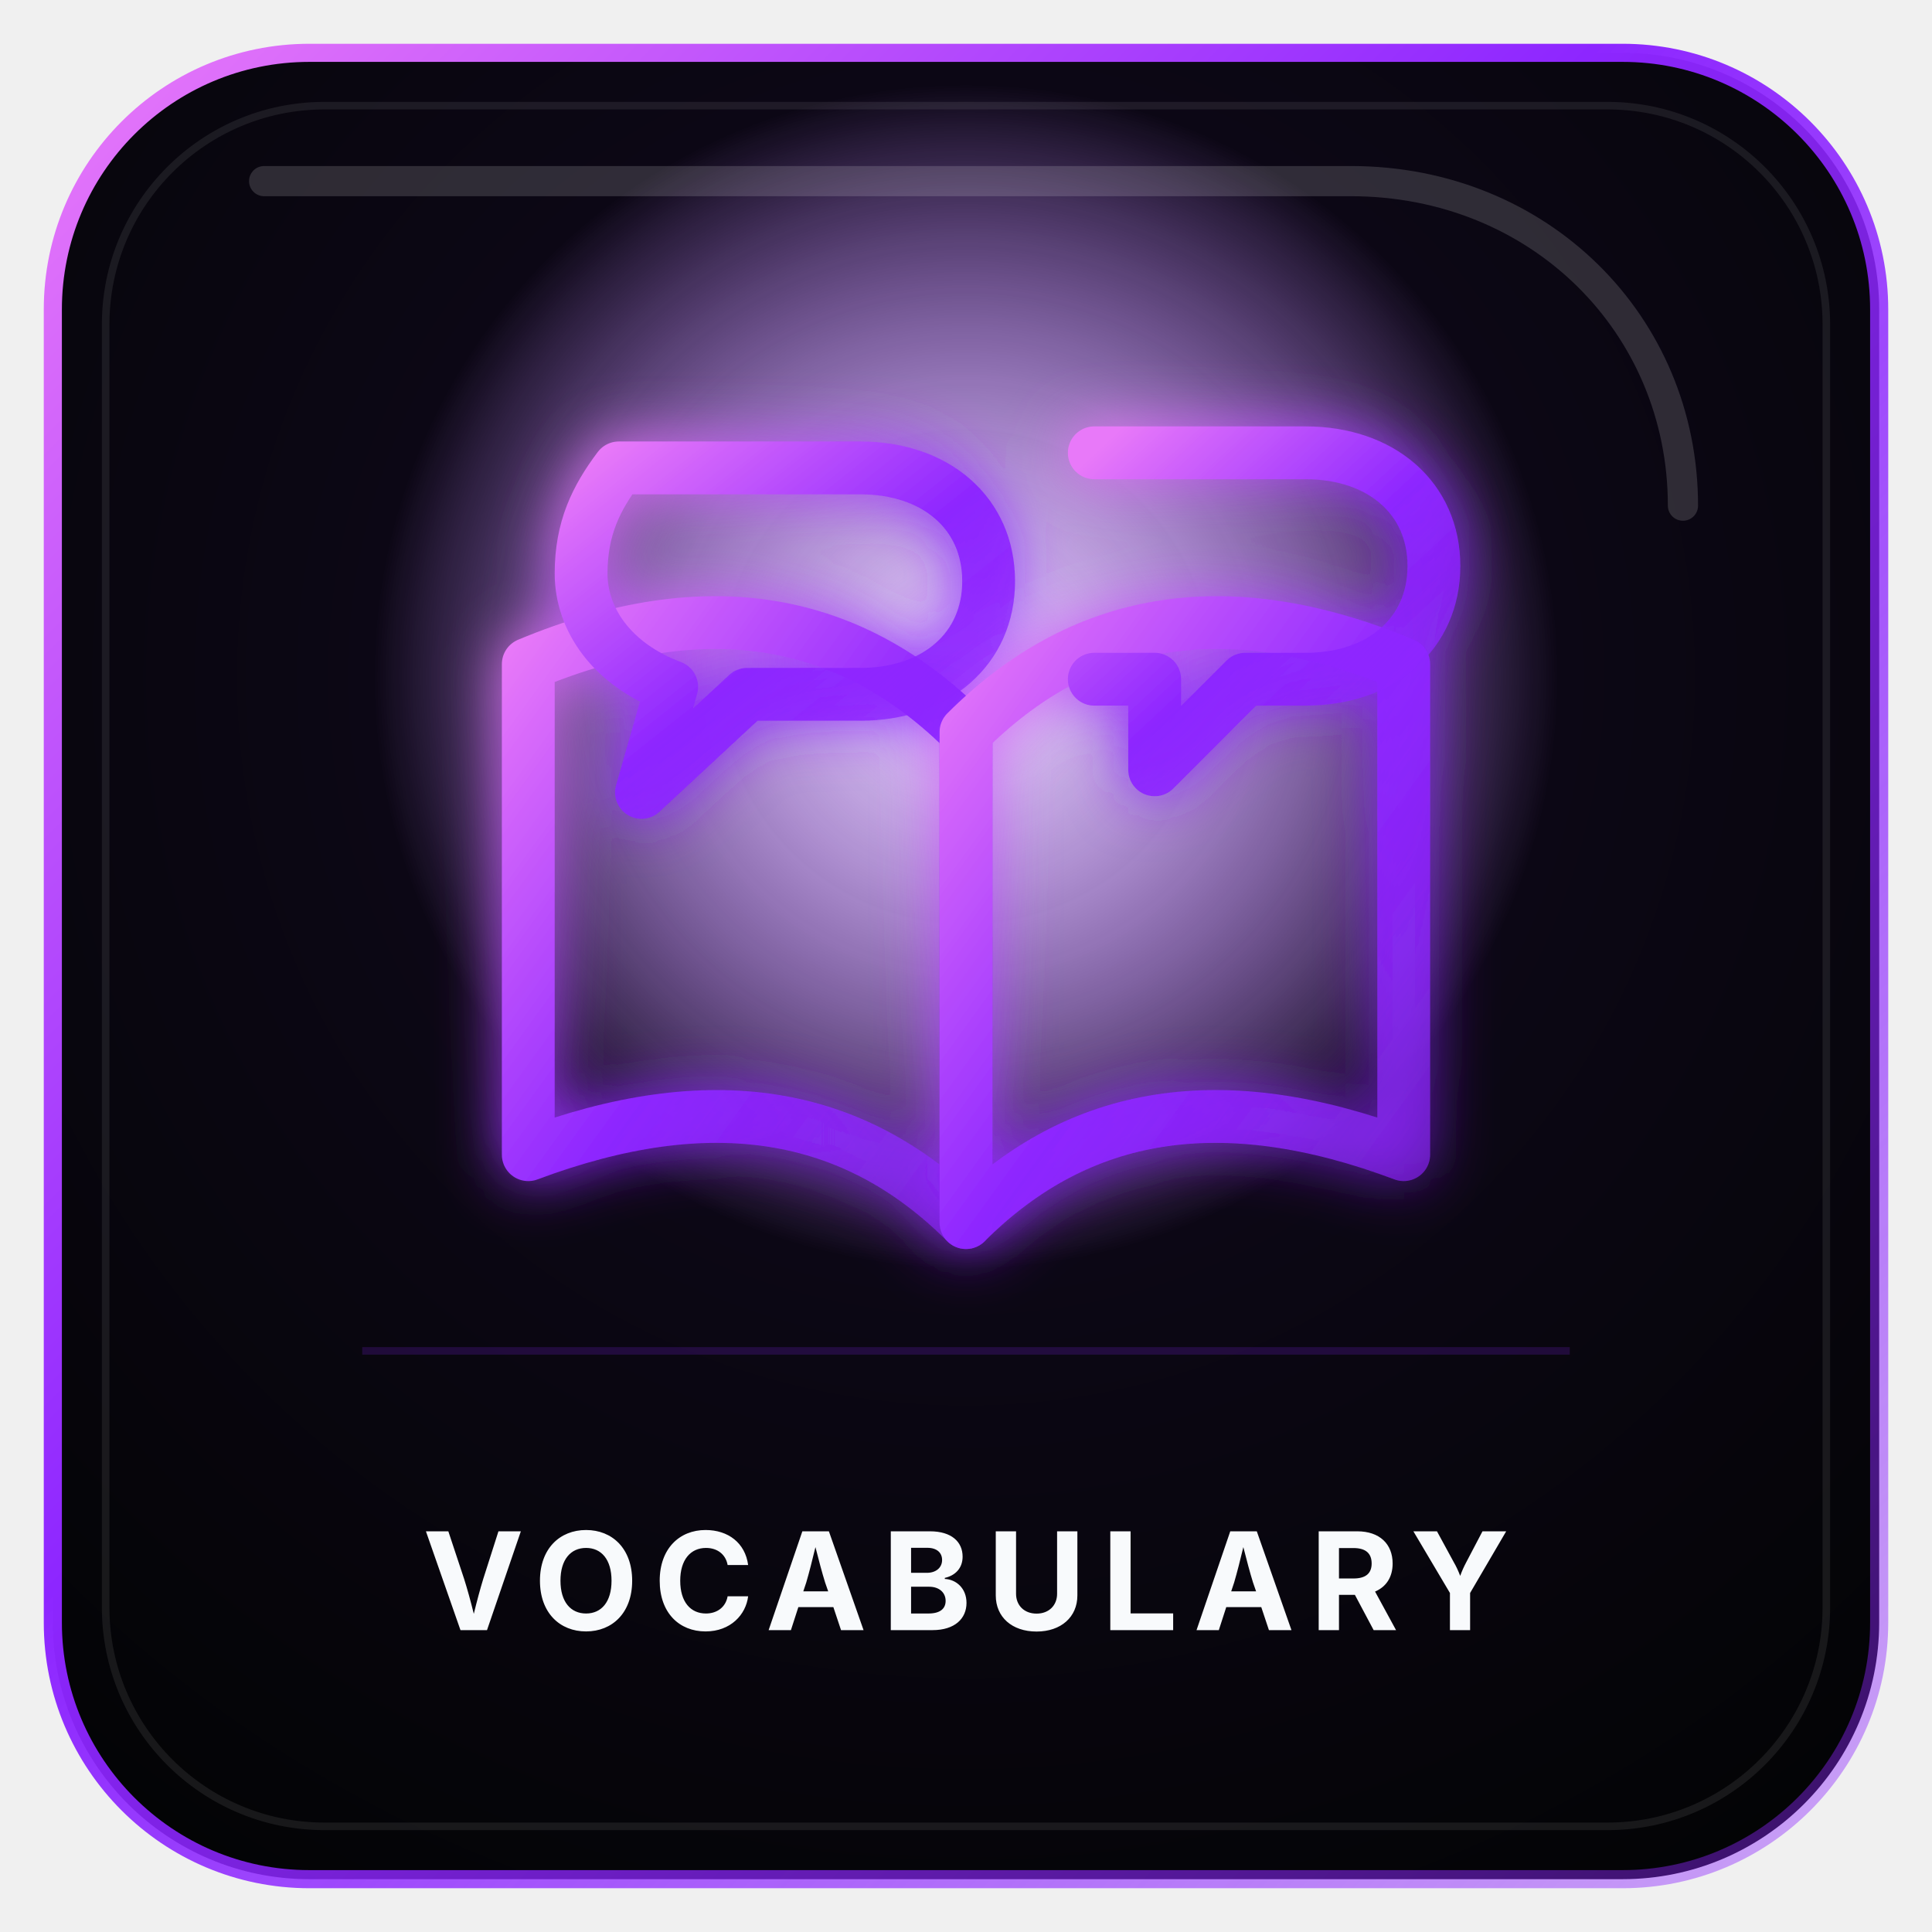
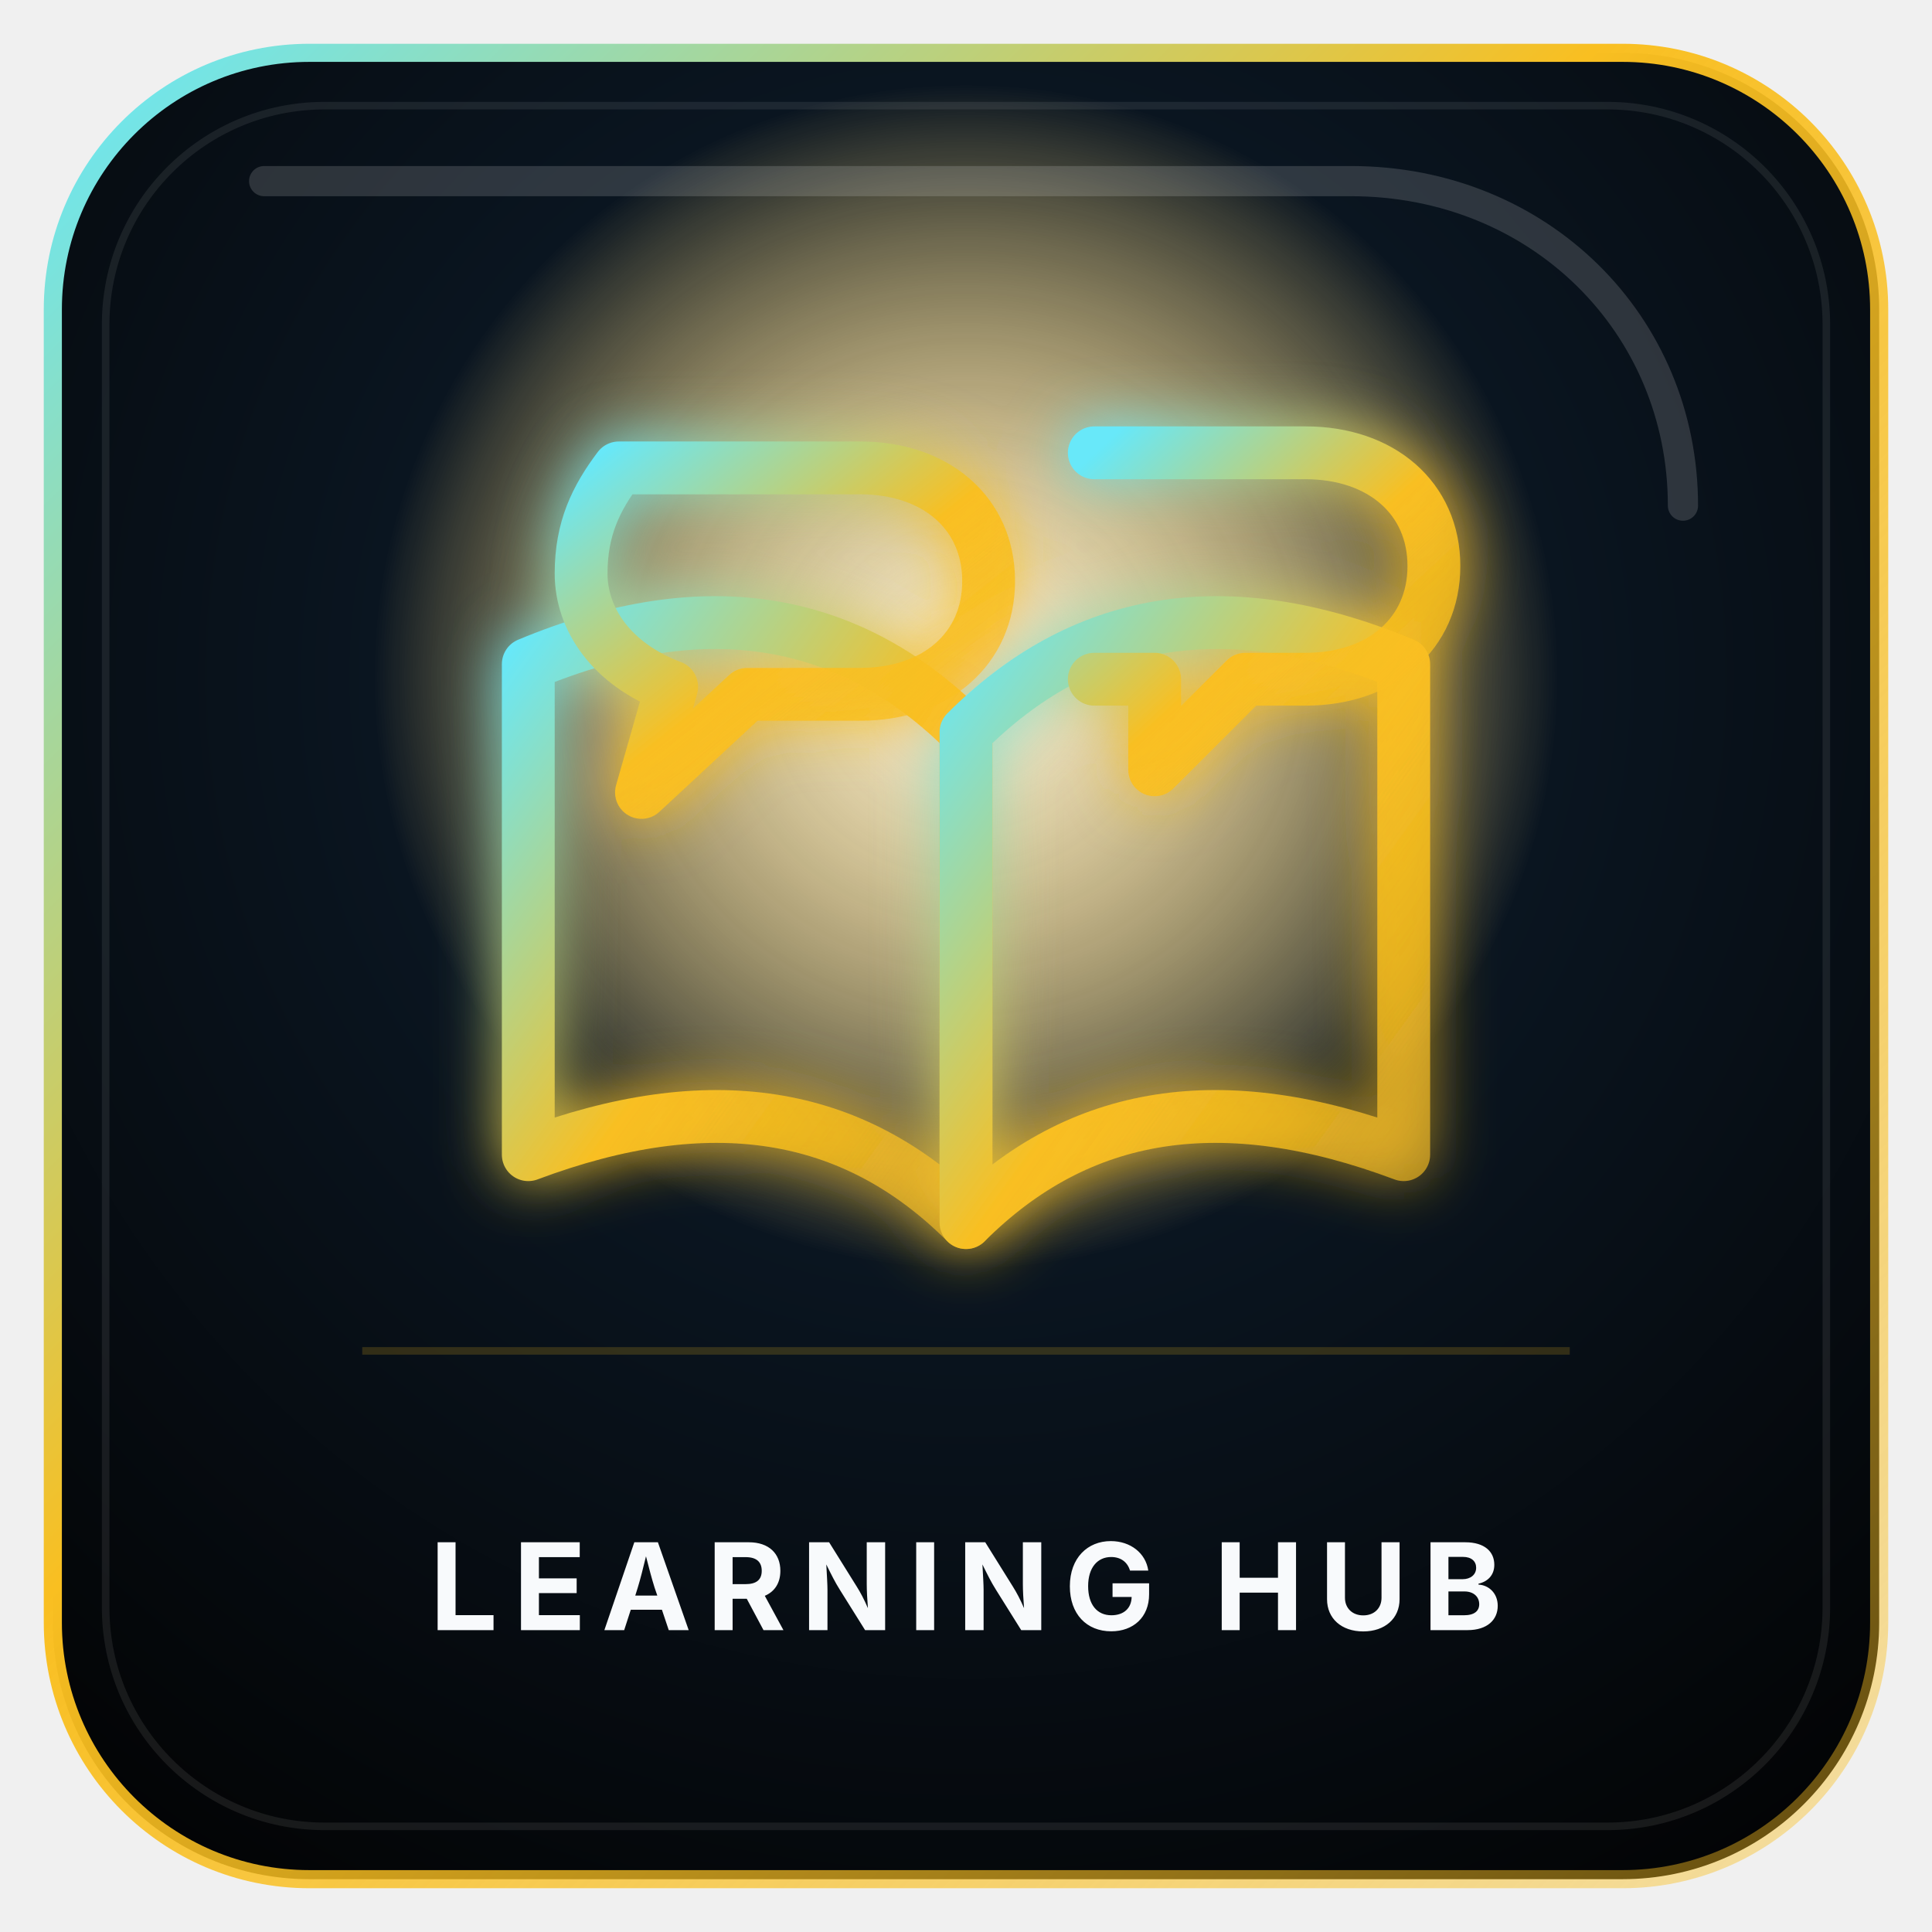
<svg xmlns="http://www.w3.org/2000/svg" width="256" height="256" viewBox="0 0 256 256" role="img" aria-labelledby="vocabulary-title vocabulary-desc" shape-rendering="geometricPrecision">
  <defs>
    <radialGradient id="bg" cx="50%" cy="34%" r="78%">
-       <stop offset="0%" stop-color="#8D26FF" stop-opacity=".14" />
-       <stop offset="42%" stop-color="#0C0715" />
+       <stop offset="0%" stop-color="#F9BF21" stop-opacity=".14" />
+       <stop offset="42%" stop-color="#0A1520" />
      <stop offset="100%" stop-color="#030405" />
    </radialGradient>
    <linearGradient id="rim" x1="0" y1="0" x2="1" y2="1">
-       <stop offset="0%" stop-color="#E879F9" />
-       <stop offset="42%" stop-color="#8D26FF" />
-       <stop offset="100%" stop-color="#8D26FF" stop-opacity=".38" />
+       <stop offset="0%" stop-color="#67E8F9" />
+       <stop offset="42%" stop-color="#F9BF21" />
+       <stop offset="100%" stop-color="#F9BF21" stop-opacity=".38" />
    </linearGradient>
    <linearGradient id="icon" x1="0" y1="0" x2="1" y2="1">
-       <stop offset="0%" stop-color="#E879F9" />
-       <stop offset="52%" stop-color="#8D26FF" />
-       <stop offset="100%" stop-color="#8D26FF" stop-opacity=".62" />
+       <stop offset="0%" stop-color="#67E8F9" />
+       <stop offset="52%" stop-color="#F9BF21" />
+       <stop offset="100%" stop-color="#F9BF21" stop-opacity=".62" />
    </linearGradient>
    <filter id="glow" x="-40%" y="-40%" width="180%" height="180%">
      <feGaussianBlur stdDeviation="4" result="b" />
      <feMerge>
        <feMergeNode in="b" />
        <feMergeNode in="SourceGraphic" />
      </feMerge>
    </filter>
  </defs>
  <rect x="7" y="7" width="242" height="242" rx="34" fill="url(#bg)" stroke="url(#rim)" stroke-width="2.4" />
  <rect x="14" y="14" width="228" height="228" rx="29" fill="none" stroke="#FFFFFF" stroke-opacity=".08" />
  <path d="M35 24h144c25 0 44 19 44 43" fill="none" stroke="#FFFFFF" stroke-opacity=".15" stroke-width="4" stroke-linecap="round" />
-   <g transform="translate(0 5)" fill="none" stroke="url(#icon)" stroke-width="7" stroke-linecap="round" stroke-linejoin="round" filter="url(#glow)" color="#8D26FF">
+   <g transform="translate(0 5)" fill="none" stroke="url(#icon)" stroke-width="7" stroke-linecap="round" stroke-linejoin="round" filter="url(#glow)" color="#F9BF21">
    <path d="M70 83c24-10 43-6 58 9v65c-15-15-34-18-58-9z" />
    <path d="M186 83c-24-10-43-6-58 9v65c15-15 34-18 58-9z" />
    <path d="M128 92v65" />
    <path d="M82 57h32c10 0 17 6 17 15s-7 15-17 15H99l-14 13 4-14c-8-3-12-9-12-15 0-6 2-10 5-14z" />
    <path d="M145 55h28c10 0 17 6 17 15s-7 15-17 15h-8l-12 12v-12h-8" />
  </g>
-   <line x1="48" y1="179" x2="208" y2="179" stroke="#8D26FF" stroke-opacity=".18" />
-   <text x="128" y="216" text-anchor="middle" fill="#F8FAFC" font-family="Inter,Arial,sans-serif" font-size="18" font-weight="700" letter-spacing="2">VOCABULARY</text>
+   <line x1="48" y1="179" x2="208" y2="179" stroke="#F9BF21" stroke-opacity=".18" />
+   <text x="128" y="216" text-anchor="middle" fill="#F8FAFC" font-family="Inter,Arial,sans-serif" font-size="16" font-weight="700" letter-spacing="2">LEARNING HUB</text>
</svg>
